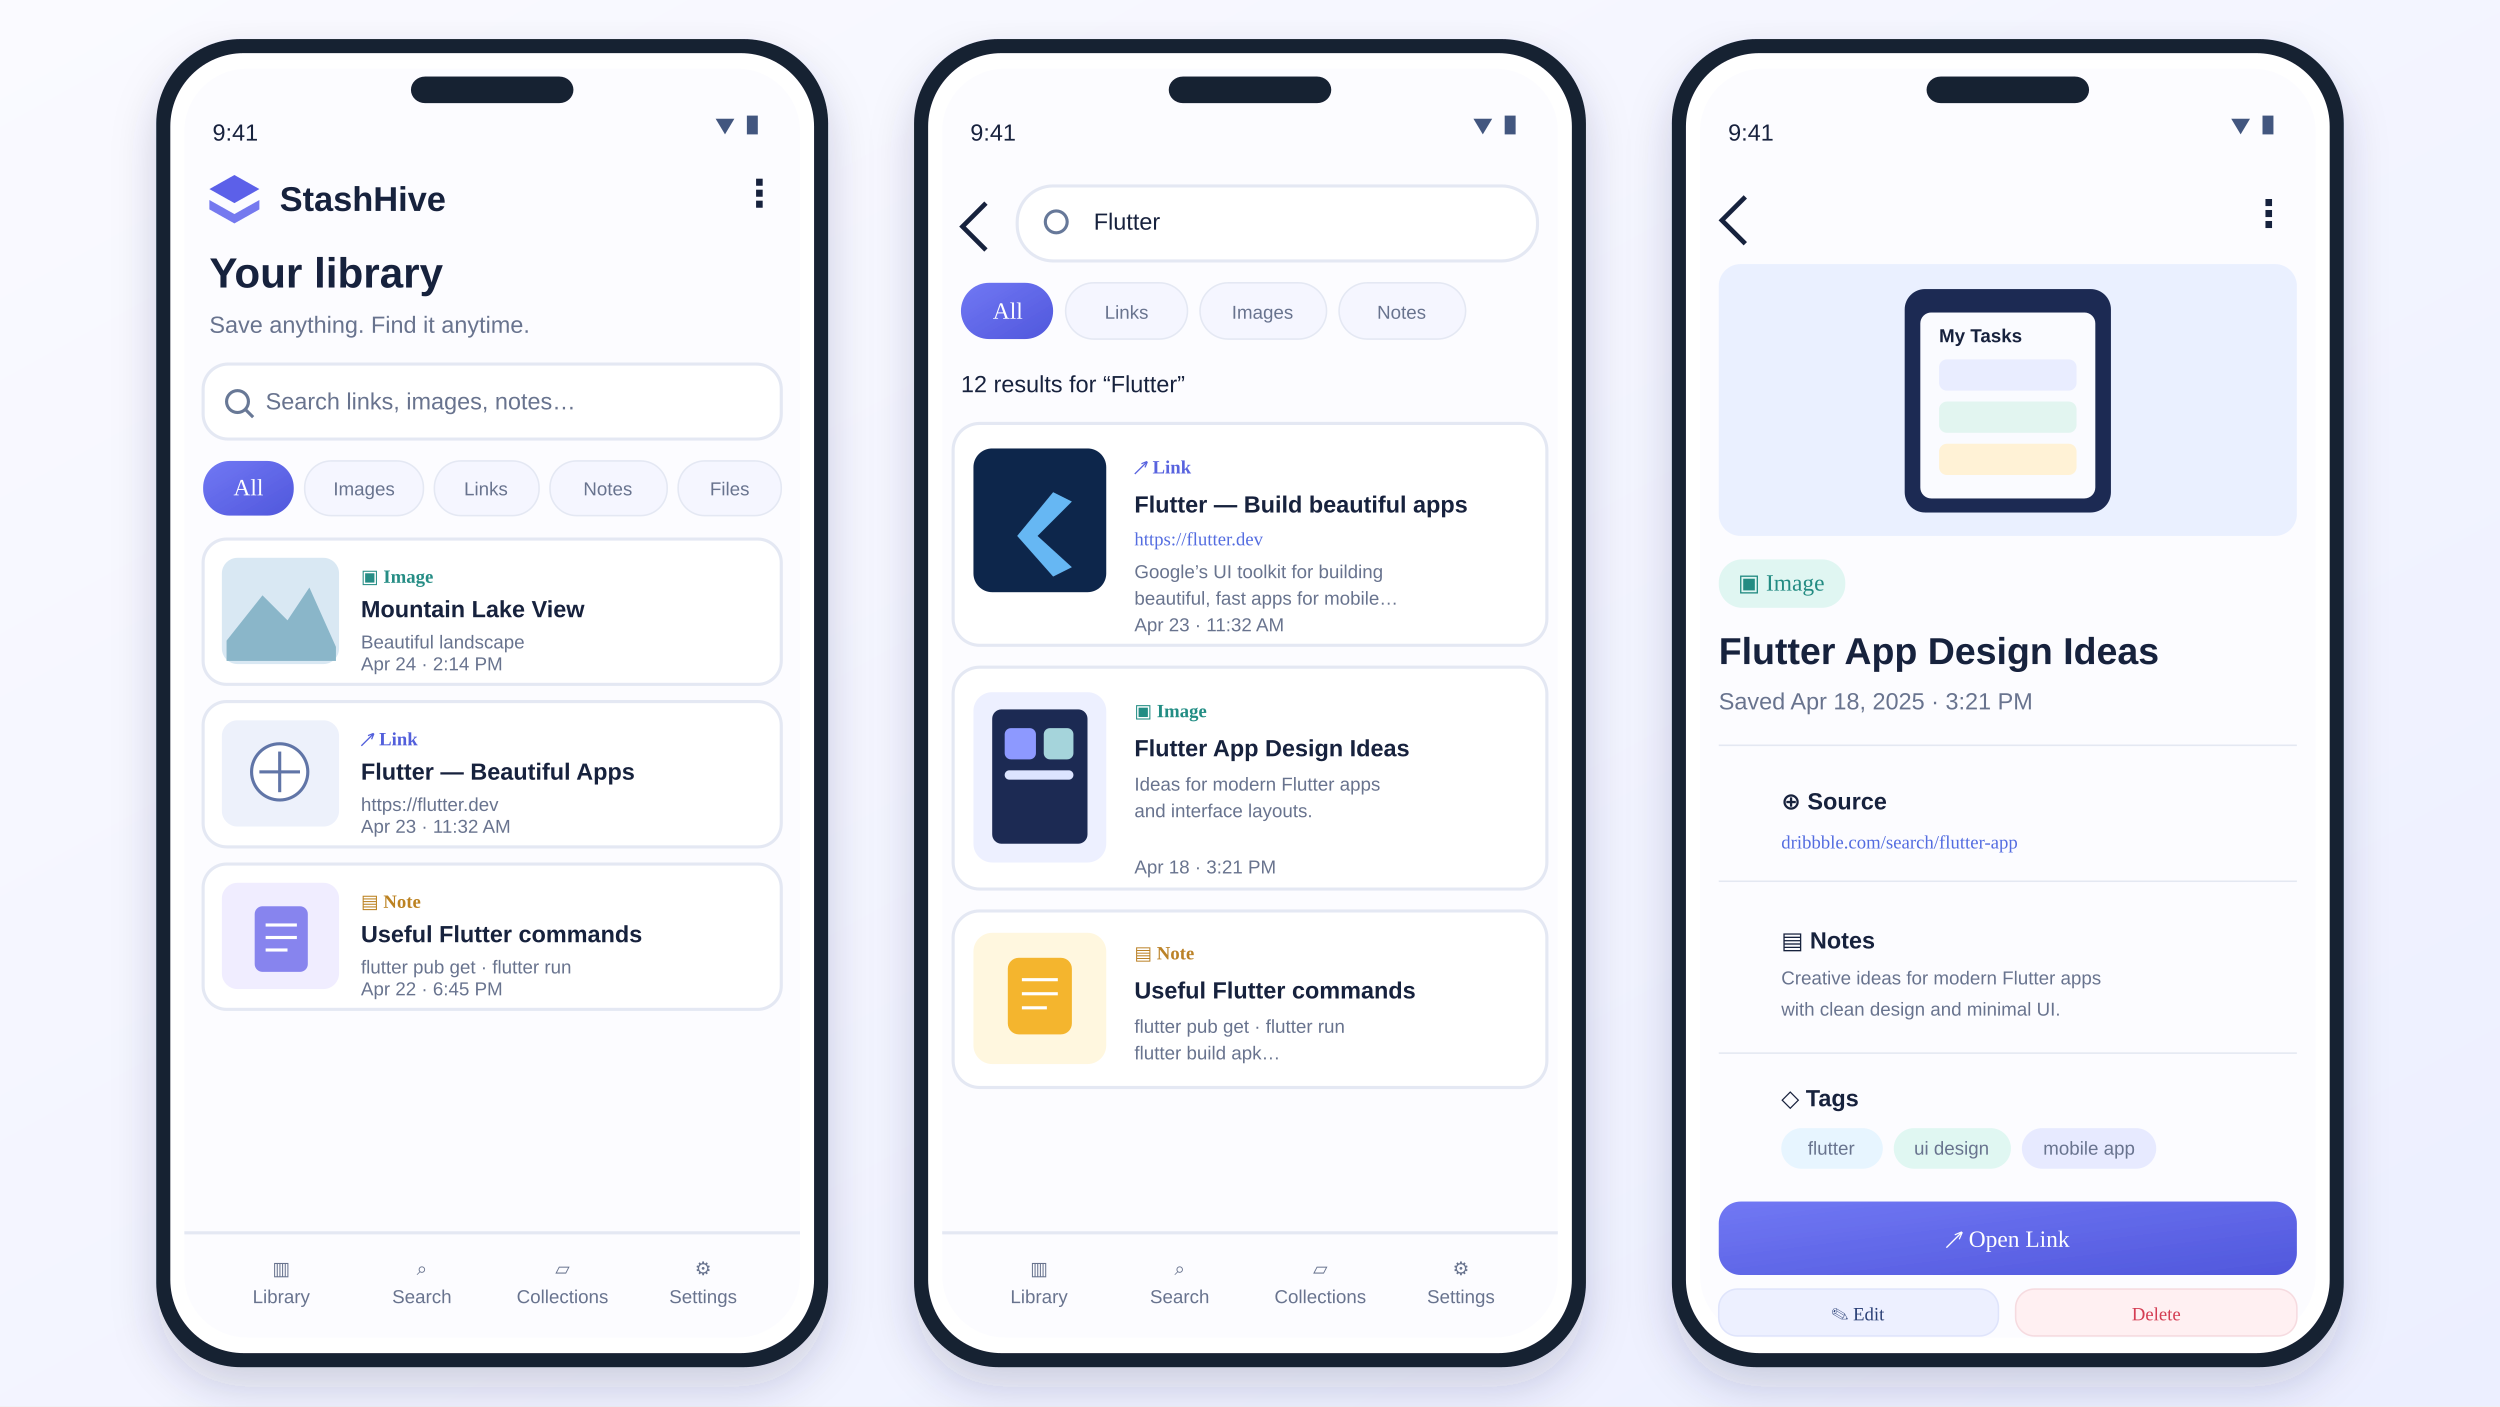
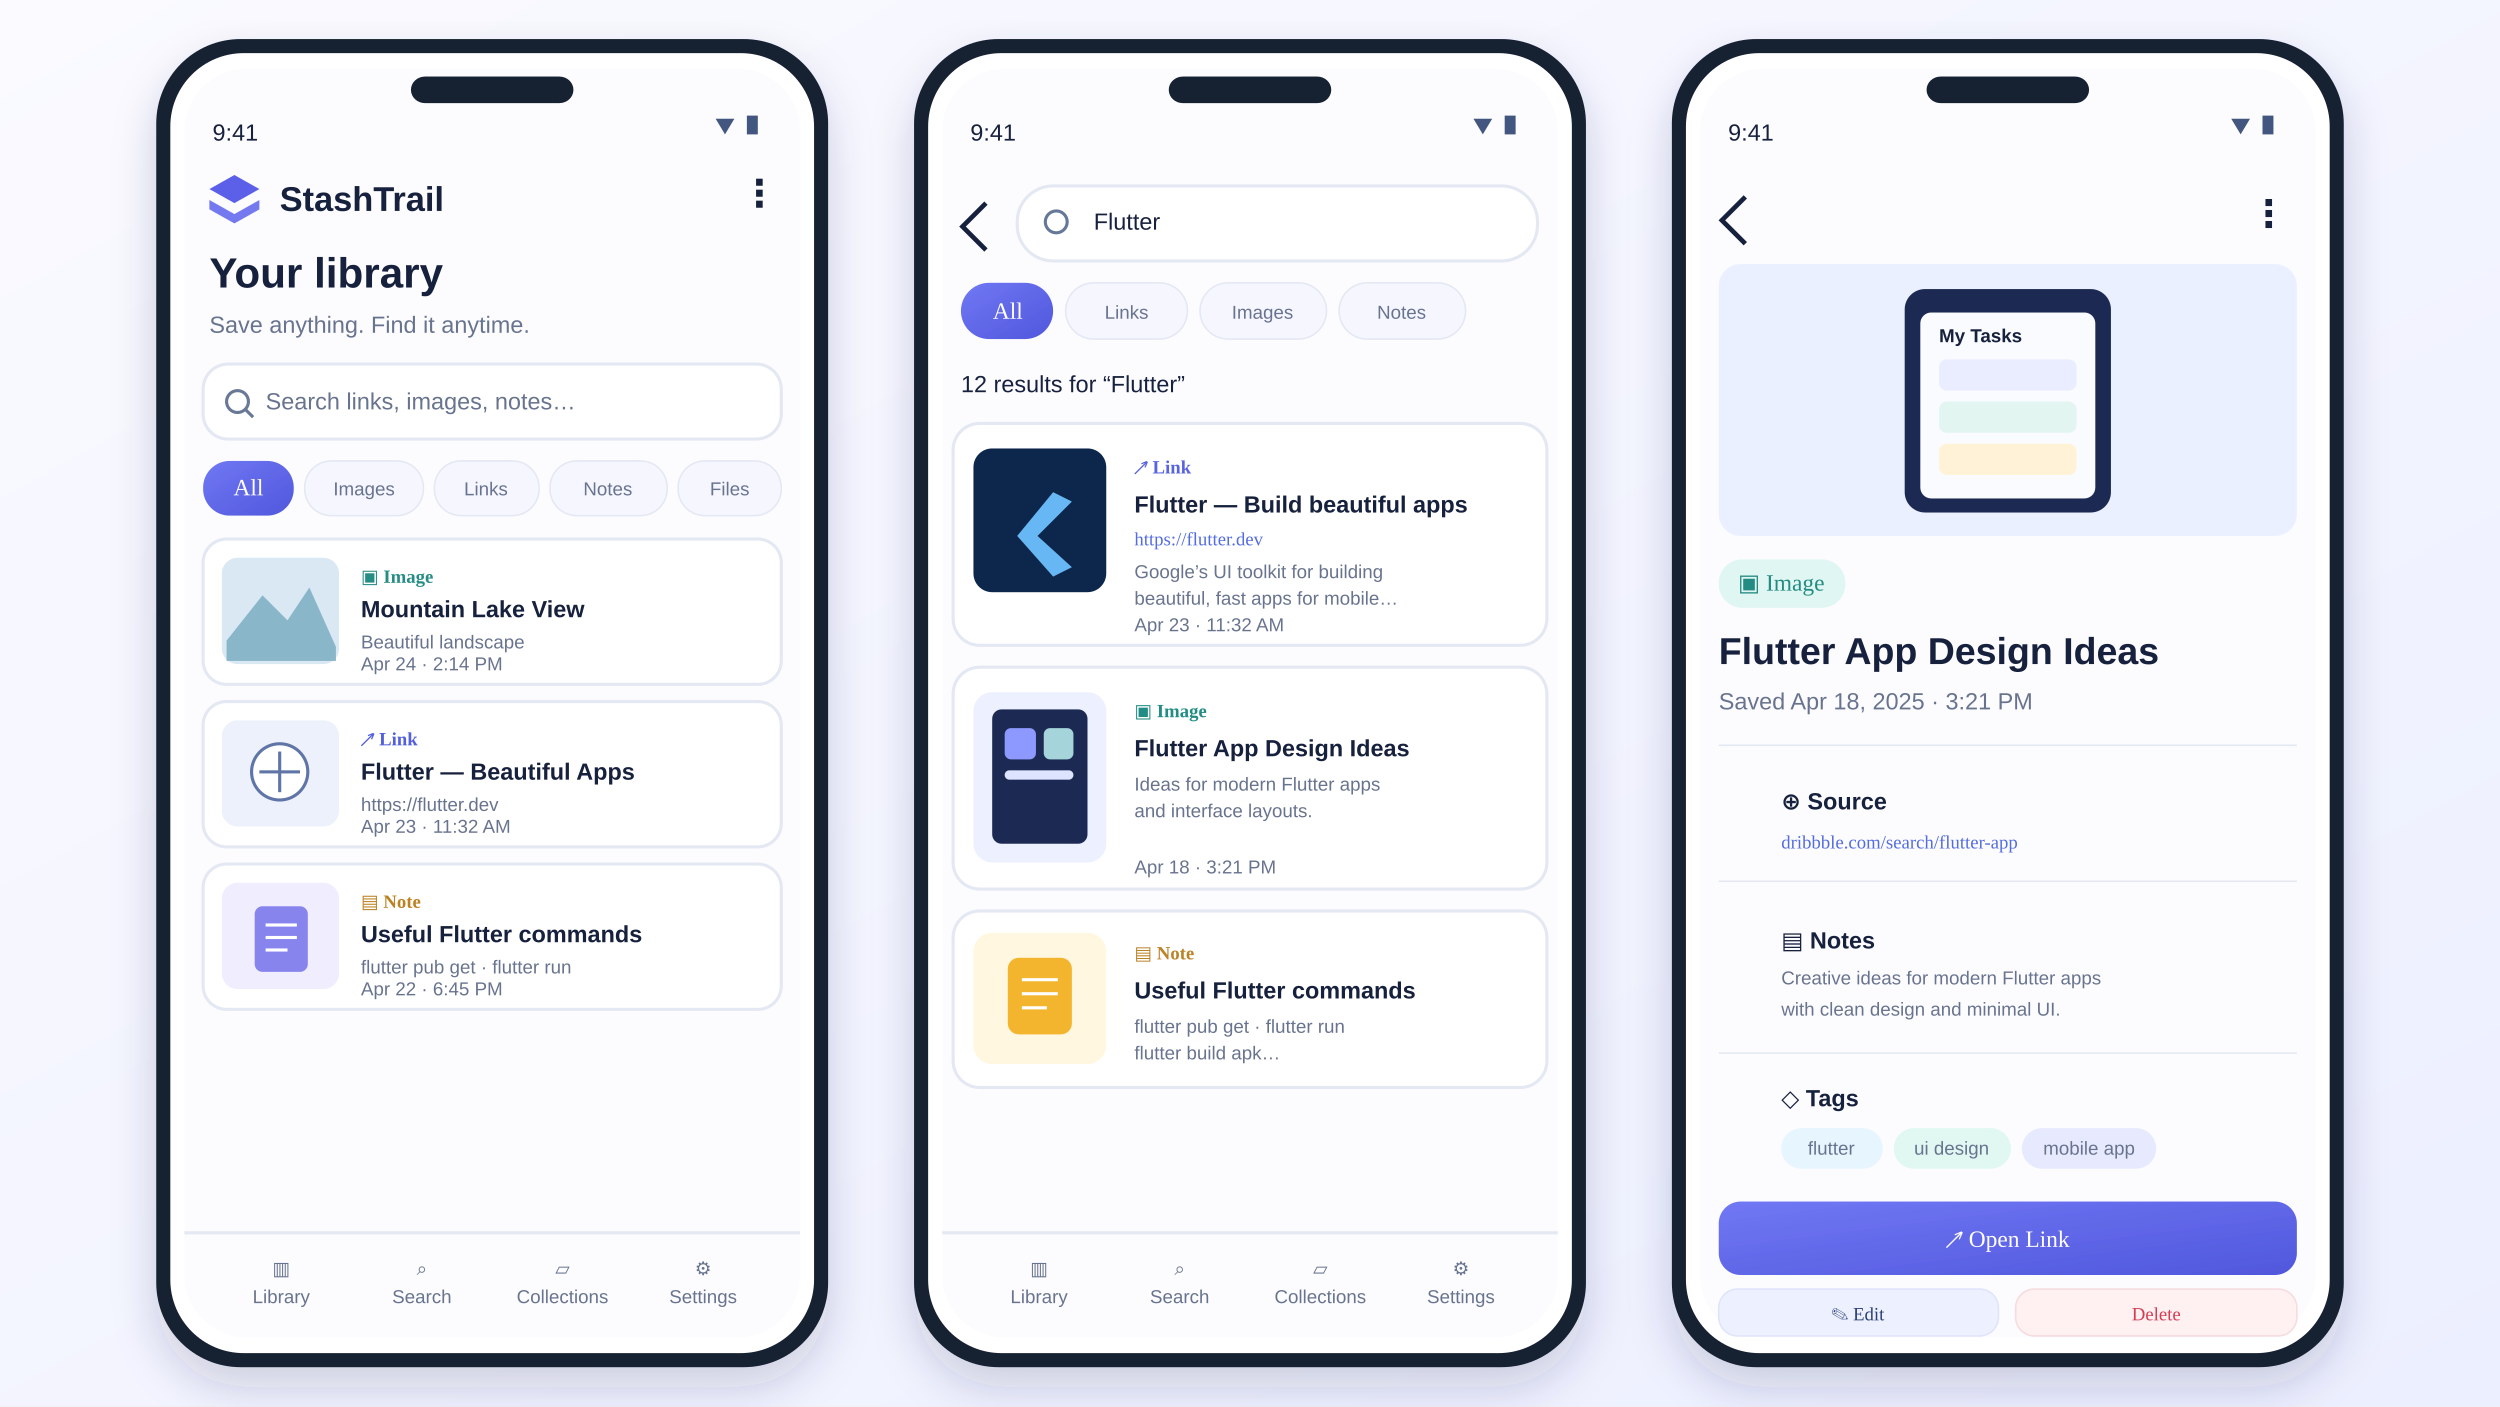
<svg xmlns="http://www.w3.org/2000/svg" width="1600" height="900" viewBox="0 0 1600 900" role="img" aria-labelledby="t d">
  <defs>
    <linearGradient id="bg" x2="1" y2="1">
      <stop stop-color="#fafaff" />
      <stop offset="1" stop-color="#ecefff" />
    </linearGradient>
    <linearGradient id="brand" x2="1" y2="1">
      <stop stop-color="#7178f4" />
      <stop offset="1" stop-color="#5057dc" />
    </linearGradient>
    <filter id="sh" x="-25%" y="-25%" width="150%" height="155%">
      <feDropShadow dx="0" dy="13" stdDeviation="14" flood-color="#252b58" flood-opacity=".18" />
    </filter>
    <style>.txt{font-family:Arial,Roboto,sans-serif;fill:#18213d}.mut{font-family:Arial,Roboto,sans-serif;fill:#68738e}.sm{font-size:15px}.xs{font-size:12px}.bd{font-weight:bold}.card{fill:#fff;stroke:#e4e8f3;stroke-width:2}</style>
    <g id="phone">
      <rect width="430" height="850" rx="54" fill="#182033" />
      <rect x="9" y="9" width="412" height="832" rx="47" fill="#fff" />
      <rect x="18" y="19" width="394" height="812" rx="40" fill="#fcfcff" />
      <rect x="163" y="24" width="104" height="17" rx="9" fill="#182033" />
      <text x="36" y="65" class="txt sm">9:41</text>
      <path d="M358 51h12l-6 10z M378 49h7v12h-7z" fill="#43577f" />
    </g>
    <g id="nav">
      <path d="M18 764H412" stroke="#e4e8f3" stroke-width="2" />
      <g class="mut xs" text-anchor="middle">
        <text x="80" y="791">▥</text>
        <text x="80" y="809">Library</text>
        <text x="170" y="791">⌕</text>
        <text x="170" y="809">Search</text>
        <text x="260" y="791">▱</text>
        <text x="260" y="809">Collections</text>
        <text x="350" y="791">⚙</text>
        <text x="350" y="809">Settings</text>
      </g>
    </g>
  </defs>
  <rect width="1600" height="900" fill="url(#bg)" />
  <g transform="translate(100 25)" filter="url(#sh)">
    <use href="#phone" />
    <g transform="translate(34 85)">
      <path d="M0 11L16 2 32 11 16 20Z" fill="#5b61e9" />
      <path d="M0 18l16 9 16-9v6l-16 9L0 24Z" fill="#7479ef" />
-       <text x="45" y="25" class="txt bd" font-size="22">StashHive</text>
+       <text x="45" y="25" class="txt bd" font-size="22">StashTrail</text>
      <text x="340" y="22" class="txt bd" font-size="24">⋮</text>
    </g>
    <text x="34" y="159" class="txt bd" font-size="27">Your library</text>
    <text x="34" y="188" class="mut sm">Save anything. Find it anytime.</text>
    <rect x="30" y="208" width="370" height="48" rx="16" class="card" />
    <circle cx="52" cy="232" r="7" fill="none" stroke="#677896" stroke-width="2" />
    <path d="M57 237l5 5" stroke="#677896" stroke-width="2" />
    <text x="70" y="237" class="mut sm">Search links, images, notes…</text>
    <g transform="translate(30 270)">
      <rect width="58" height="35" rx="17" fill="url(#brand)" />
      <text x="29" y="22" text-anchor="middle" fill="#fff" class="sm">All</text>
      <rect x="65" width="76" height="35" rx="17" fill="#f5f6ff" stroke="#e4e8f3" />
      <text x="103" y="22" text-anchor="middle" class="mut xs">Images</text>
      <rect x="148" width="67" height="35" rx="17" fill="#f5f6ff" stroke="#e4e8f3" />
      <text x="181" y="22" text-anchor="middle" class="mut xs">Links</text>
      <rect x="222" width="75" height="35" rx="17" fill="#f5f6ff" stroke="#e4e8f3" />
      <text x="259" y="22" text-anchor="middle" class="mut xs">Notes</text>
      <rect x="304" width="66" height="35" rx="17" fill="#f5f6ff" stroke="#e4e8f3" />
      <text x="337" y="22" text-anchor="middle" class="mut xs">Files</text>
    </g>
    <g transform="translate(30 320)">
      <rect width="370" height="93" rx="15" class="card" />
      <rect x="12" y="12" width="75" height="68" rx="10" fill="#d9e8f3" />
      <path d="M15 65l23-29 16 16 14-21 17 38v9H15Z" fill="#8ab6c9" />
      <text x="101" y="28" fill="#258d85" class="xs bd">▣ Image</text>
      <text x="101" y="50" class="txt bd sm">Mountain Lake View</text>
      <text x="101" y="70" class="mut xs">Beautiful landscape</text>
      <text x="101" y="84" class="mut xs">Apr 24 · 2:14 PM</text>
    </g>
    <g transform="translate(30 424)">
      <rect width="370" height="93" rx="15" class="card" />
      <rect x="12" y="12" width="75" height="68" rx="10" fill="#edf1fb" />
      <circle cx="49" cy="45" r="18" fill="#fff" stroke="#6175a7" stroke-width="2" />
      <path d="M36 45h26M49 32v26" stroke="#6175a7" stroke-width="2" />
      <text x="101" y="28" fill="#525fdb" class="xs bd">↗ Link</text>
      <text x="101" y="50" class="txt bd sm">Flutter — Beautiful Apps</text>
      <text x="101" y="70" class="mut xs">https://flutter.dev</text>
      <text x="101" y="84" class="mut xs">Apr 23 · 11:32 AM</text>
    </g>
    <g transform="translate(30 528)">
      <rect width="370" height="93" rx="15" class="card" />
      <rect x="12" y="12" width="75" height="68" rx="10" fill="#f0edff" />
      <rect x="33" y="27" width="34" height="42" rx="5" fill="#8784ee" />
      <path d="M40 39h20M40 47h20M40 55h14" stroke="#fff" stroke-width="2" />
      <text x="101" y="28" fill="#bc8221" class="xs bd">▤ Note</text>
      <text x="101" y="50" class="txt bd sm">Useful Flutter commands</text>
      <text x="101" y="70" class="mut xs">flutter pub get · flutter run</text>
      <text x="101" y="84" class="mut xs">Apr 22 · 6:45 PM</text>
    </g>
    <use href="#nav" />
  </g>
  <g transform="translate(585 25)" filter="url(#sh)">
    <use href="#phone" />
    <path d="M46 105l-15 15 15 15" stroke="#18213d" stroke-width="3" fill="none" />
    <rect x="66" y="94" width="333" height="48" rx="23" class="card" />
    <circle cx="91" cy="117" r="7" fill="none" stroke="#667899" stroke-width="2" />
    <text x="115" y="122" class="txt sm">Flutter</text>
    <g transform="translate(30 156)">
      <rect width="59" height="36" rx="18" fill="url(#brand)" />
      <text x="30" y="23" text-anchor="middle" fill="#fff" class="sm">All</text>
      <rect x="67" width="78" height="36" rx="18" fill="#f5f6ff" stroke="#e4e8f3" />
      <text x="106" y="23" text-anchor="middle" class="mut xs">Links</text>
      <rect x="153" width="81" height="36" rx="18" fill="#f5f6ff" stroke="#e4e8f3" />
      <text x="193" y="23" text-anchor="middle" class="mut xs">Images</text>
      <rect x="242" width="81" height="36" rx="18" fill="#f5f6ff" stroke="#e4e8f3" />
      <text x="282" y="23" text-anchor="middle" class="mut xs">Notes</text>
    </g>
    <text x="30" y="226" class="txt sm">12 results for “Flutter”</text>
    <g transform="translate(25 246)">
      <rect width="380" height="142" rx="17" class="card" />
      <rect x="13" y="16" width="85" height="92" rx="12" fill="#10274b" />
      <path d="M41 72L64 44l12 6-22 22 22 20-12 6Z" fill="#66b7f3" />
      <text x="116" y="32" fill="#5964df" class="xs bd">↗ Link</text>
      <text x="116" y="57" class="txt bd sm">Flutter — Build beautiful apps</text>
      <text x="116" y="78" fill="#536ce0" class="xs">https://flutter.dev</text>
      <text x="116" y="99" class="mut xs">Google’s UI toolkit for building</text>
      <text x="116" y="116" class="mut xs">beautiful, fast apps for mobile…</text>
      <text x="116" y="133" class="mut xs">Apr 23 · 11:32 AM</text>
    </g>
    <g transform="translate(25 402)">
      <rect width="380" height="142" rx="17" class="card" />
      <rect x="13" y="16" width="85" height="109" rx="12" fill="#edf0ff" />
      <rect x="25" y="27" width="61" height="86" rx="6" fill="#1d2b53" />
      <rect x="33" y="39" width="20" height="20" rx="4" fill="#8d99ff" />
      <rect x="58" y="39" width="19" height="20" rx="4" fill="#a5d4db" />
      <rect x="33" y="66" width="44" height="6" rx="3" fill="#dce4ff" />
      <text x="116" y="32" fill="#228d84" class="xs bd">▣ Image</text>
      <text x="116" y="57" class="txt bd sm">Flutter App Design Ideas</text>
      <text x="116" y="79" class="mut xs">Ideas for modern Flutter apps</text>
      <text x="116" y="96" class="mut xs">and interface layouts.</text>
      <text x="116" y="132" class="mut xs">Apr 18 · 3:21 PM</text>
    </g>
    <g transform="translate(25 558)">
      <rect width="380" height="113" rx="17" class="card" />
      <rect x="13" y="14" width="85" height="84" rx="12" fill="#fff7df" />
      <rect x="35" y="30" width="41" height="49" rx="7" fill="#f4b52d" />
      <path d="M44 44h23M44 53h23M44 62h16" stroke="#fff" stroke-width="2" />
      <text x="116" y="31" fill="#bb8228" class="xs bd">▤ Note</text>
      <text x="116" y="56" class="txt bd sm">Useful Flutter commands</text>
      <text x="116" y="78" class="mut xs">flutter pub get · flutter run</text>
      <text x="116" y="95" class="mut xs">flutter build apk…</text>
    </g>
    <use href="#nav" />
  </g>
  <g transform="translate(1070 25)" filter="url(#sh)">
    <use href="#phone" />
    <path d="M47 101l-15 15 15 15" stroke="#18213d" stroke-width="3" fill="none" />
    <text x="370" y="120" class="txt bd" font-size="24">⋮</text>
    <rect x="30" y="144" width="370" height="174" rx="14" fill="#eaf0ff" />
    <rect x="149" y="160" width="132" height="143" rx="13" fill="#1d2b53" />
    <rect x="159" y="175" width="112" height="119" rx="7" fill="#fafbff" />
    <text x="171" y="194" class="txt xs bd">My Tasks</text>
    <rect x="171" y="205" width="88" height="20" rx="5" fill="#e9edff" />
    <rect x="171" y="232" width="88" height="20" rx="5" fill="#e2f5f0" />
    <rect x="171" y="259" width="88" height="20" rx="5" fill="#fff2d6" />
    <rect x="30" y="333" width="81" height="31" rx="15" fill="#e0f6f2" />
    <text x="70" y="353" text-anchor="middle" fill="#228b82" class="sm">▣ Image</text>
    <text x="30" y="400" class="txt bd" font-size="24">Flutter App Design Ideas</text>
    <text x="30" y="429" class="mut sm">Saved Apr 18, 2025 · 3:21 PM</text>
    <path d="M30 452H400M30 539H400M30 649H400" stroke="#e4e8f2" />
    <text x="70" y="493" class="txt bd sm">⊕  Source</text>
    <text x="70" y="518" fill="#536ce0" class="xs">dribbble.com/search/flutter-app</text>
    <text x="70" y="582" class="txt bd sm">▤  Notes</text>
    <text x="70" y="605" class="mut xs">Creative ideas for modern Flutter apps</text>
    <text x="70" y="625" class="mut xs">with clean design and minimal UI.</text>
    <text x="70" y="683" class="txt bd sm">◇  Tags</text>
    <g class="xs">
      <rect x="70" y="697" width="65" height="26" rx="13" fill="#e7f5ff" />
      <text x="102" y="714" text-anchor="middle" class="mut">flutter</text>
      <rect x="142" y="697" width="75" height="26" rx="13" fill="#e0f7f2" />
      <text x="179" y="714" text-anchor="middle" class="mut">ui design</text>
      <rect x="224" y="697" width="86" height="26" rx="13" fill="#e7eaff" />
      <text x="267" y="714" text-anchor="middle" class="mut">mobile app</text>
    </g>
    <rect x="30" y="744" width="370" height="47" rx="14" fill="url(#brand)" />
    <text x="215" y="773" text-anchor="middle" fill="#fff" class="sm">↗  Open Link</text>
    <rect x="30" y="800" width="179" height="30" rx="12" fill="#edf0ff" stroke="#dfe4fb" />
    <text x="119" y="820" text-anchor="middle" fill="#293f75" class="xs">✎ Edit</text>
    <rect x="220" y="800" width="180" height="30" rx="12" fill="#fff0f2" stroke="#f6dbe0" />
    <text x="310" y="820" text-anchor="middle" fill="#d43c52" class="xs">Delete</text>
  </g>
</svg>
